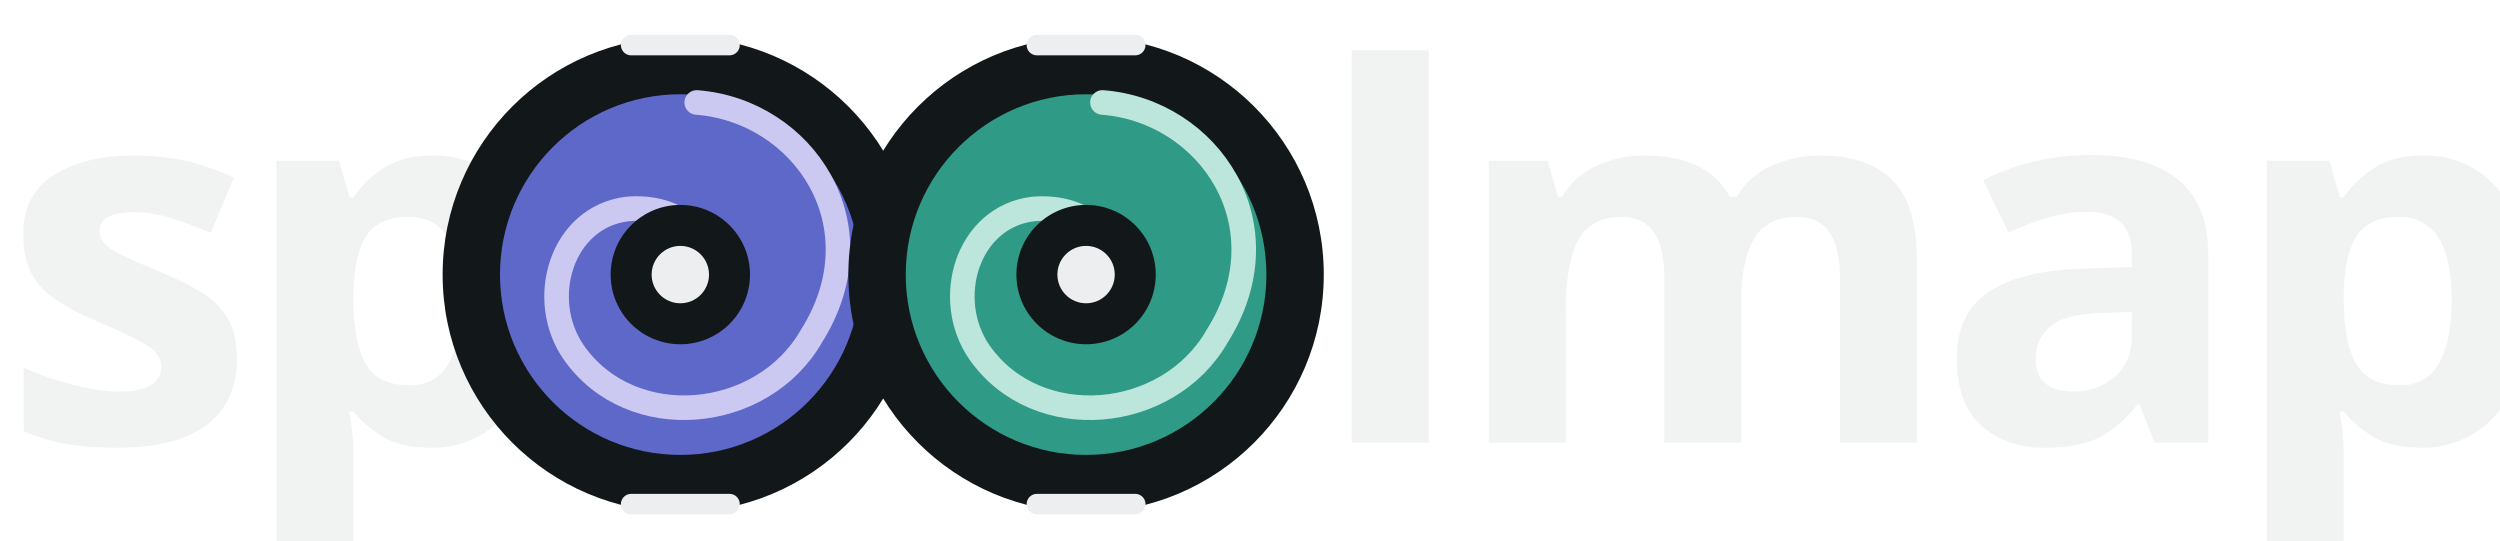
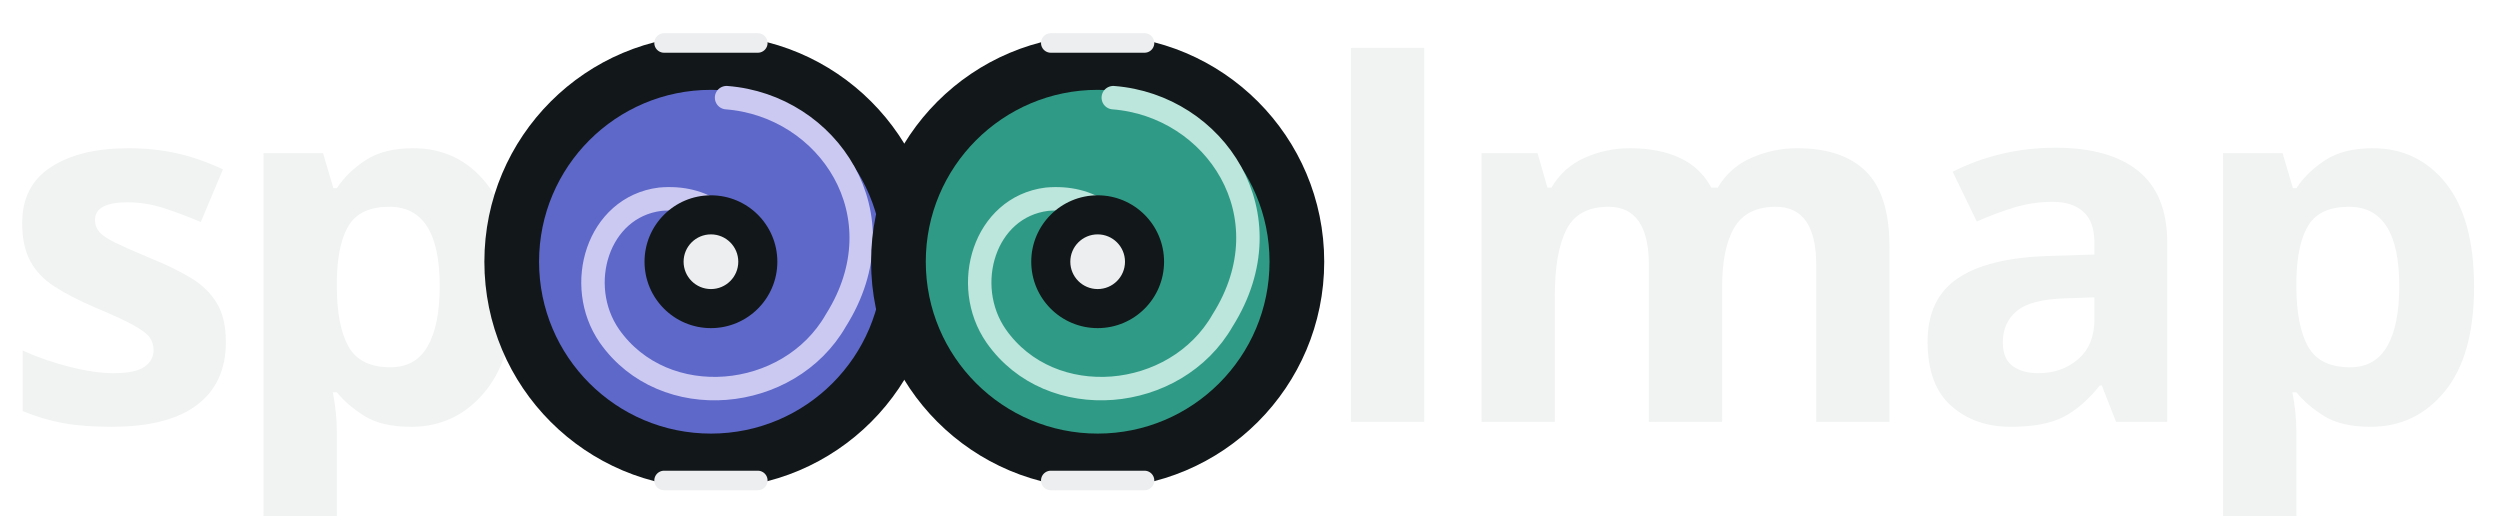
- <svg xmlns="http://www.w3.org/2000/svg" viewBox="0 0 610 132" role="img" aria-labelledby="title">
+ <svg xmlns="http://www.w3.org/2000/svg" viewBox="0 0 640 132" role="img" aria-labelledby="title">
  <g fill="#f1f3f2">
    <text x="0" y="108" font-family="Avenir Next Condensed, Arial Narrow, sans-serif" font-size="126" font-weight="700" letter-spacing="-5">sp</text>
-     <g transform="translate(166 67)">
+     <g transform="translate(182 67)">
      <circle r="58" fill="#121719" />
      <circle r="44" fill="#5e68c9" />
      <path d="M7 0C7-11-2-17-13-16-29-14-35 6-26 19-12 39 20 36 32 15 49-12 30-40 4-42" fill="none" stroke="#cbc9f2" stroke-width="6" stroke-linecap="round" />
      <circle r="17" fill="#121719" />
      <circle r="7" fill="#eceeef" />
      <path d="M-12-56h24M-12 56h24" stroke="#eceeef" stroke-width="5" stroke-linecap="round" />
    </g>
-     <g transform="translate(265 67)">
+     <g transform="translate(281 67)">
      <circle r="58" fill="#121719" />
      <circle r="44" fill="#2f9a86" />
      <path d="M7 0C7-11-2-17-13-16-29-14-35 6-26 19-12 39 20 36 32 15 49-12 30-40 4-42" fill="none" stroke="#bce5dc" stroke-width="6" stroke-linecap="round" />
      <circle r="17" fill="#121719" />
      <circle r="7" fill="#eceeef" />
      <path d="M-12-56h24M-12 56h24" stroke="#eceeef" stroke-width="5" stroke-linecap="round" />
    </g>
-     <text x="320" y="108" font-family="Avenir Next Condensed, Arial Narrow, sans-serif" font-size="126" font-weight="700" letter-spacing="-5">lmap</text>
+     <text x="336" y="108" font-family="Avenir Next Condensed, Arial Narrow, sans-serif" font-size="126" font-weight="700" letter-spacing="-5">lmap</text>
  </g>
</svg>
